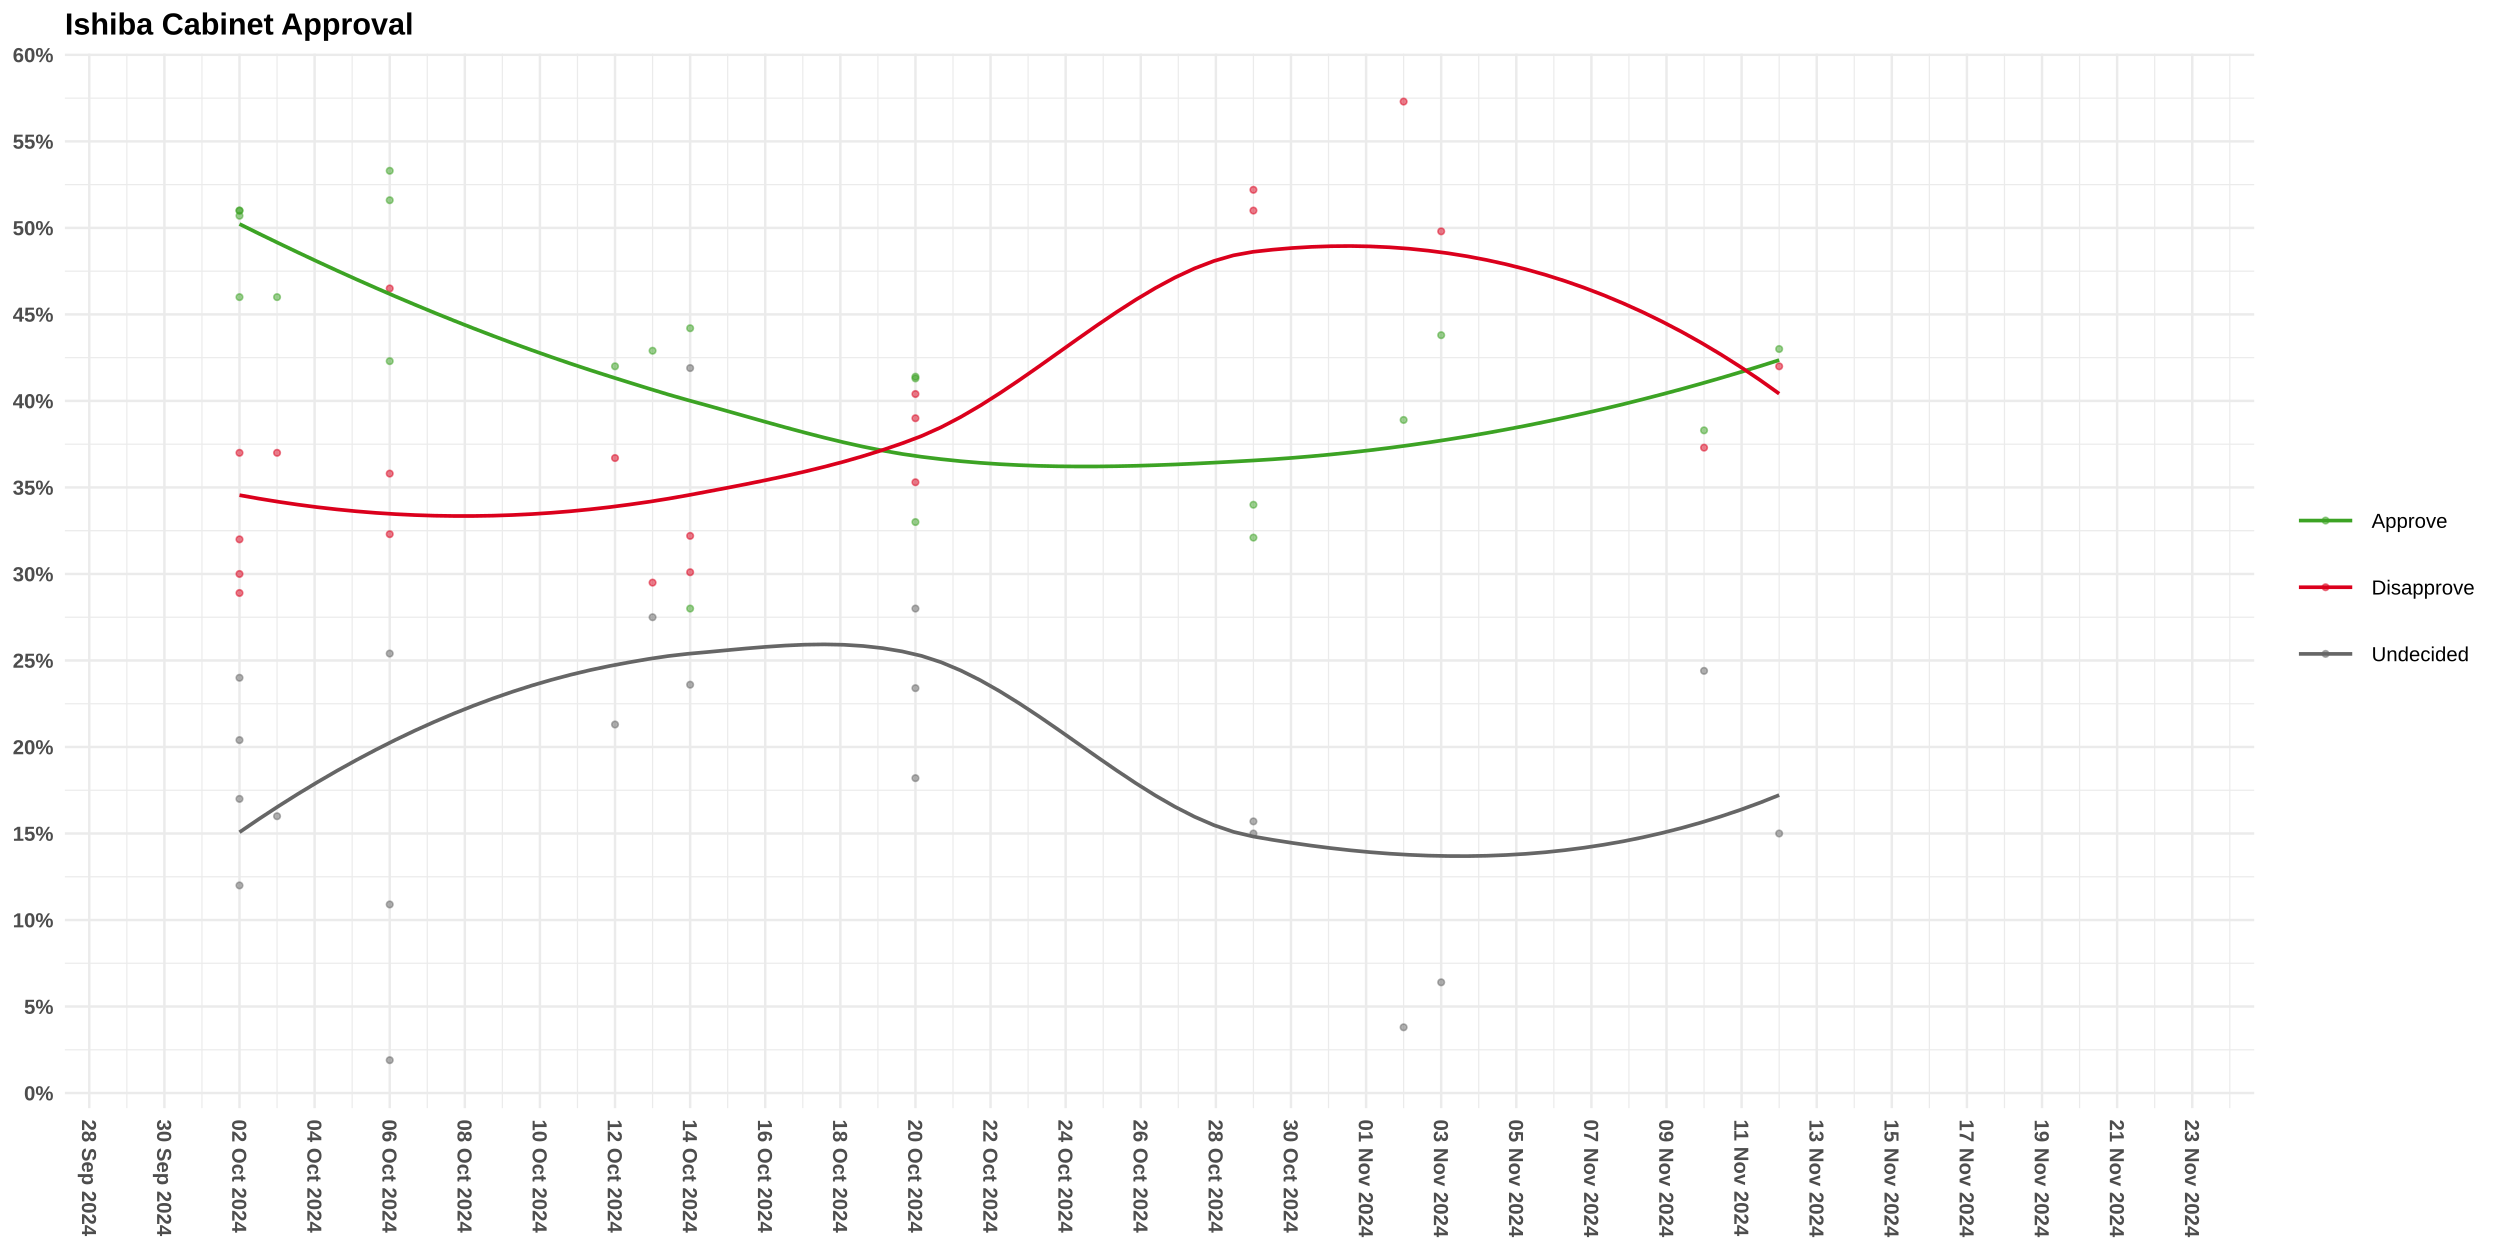
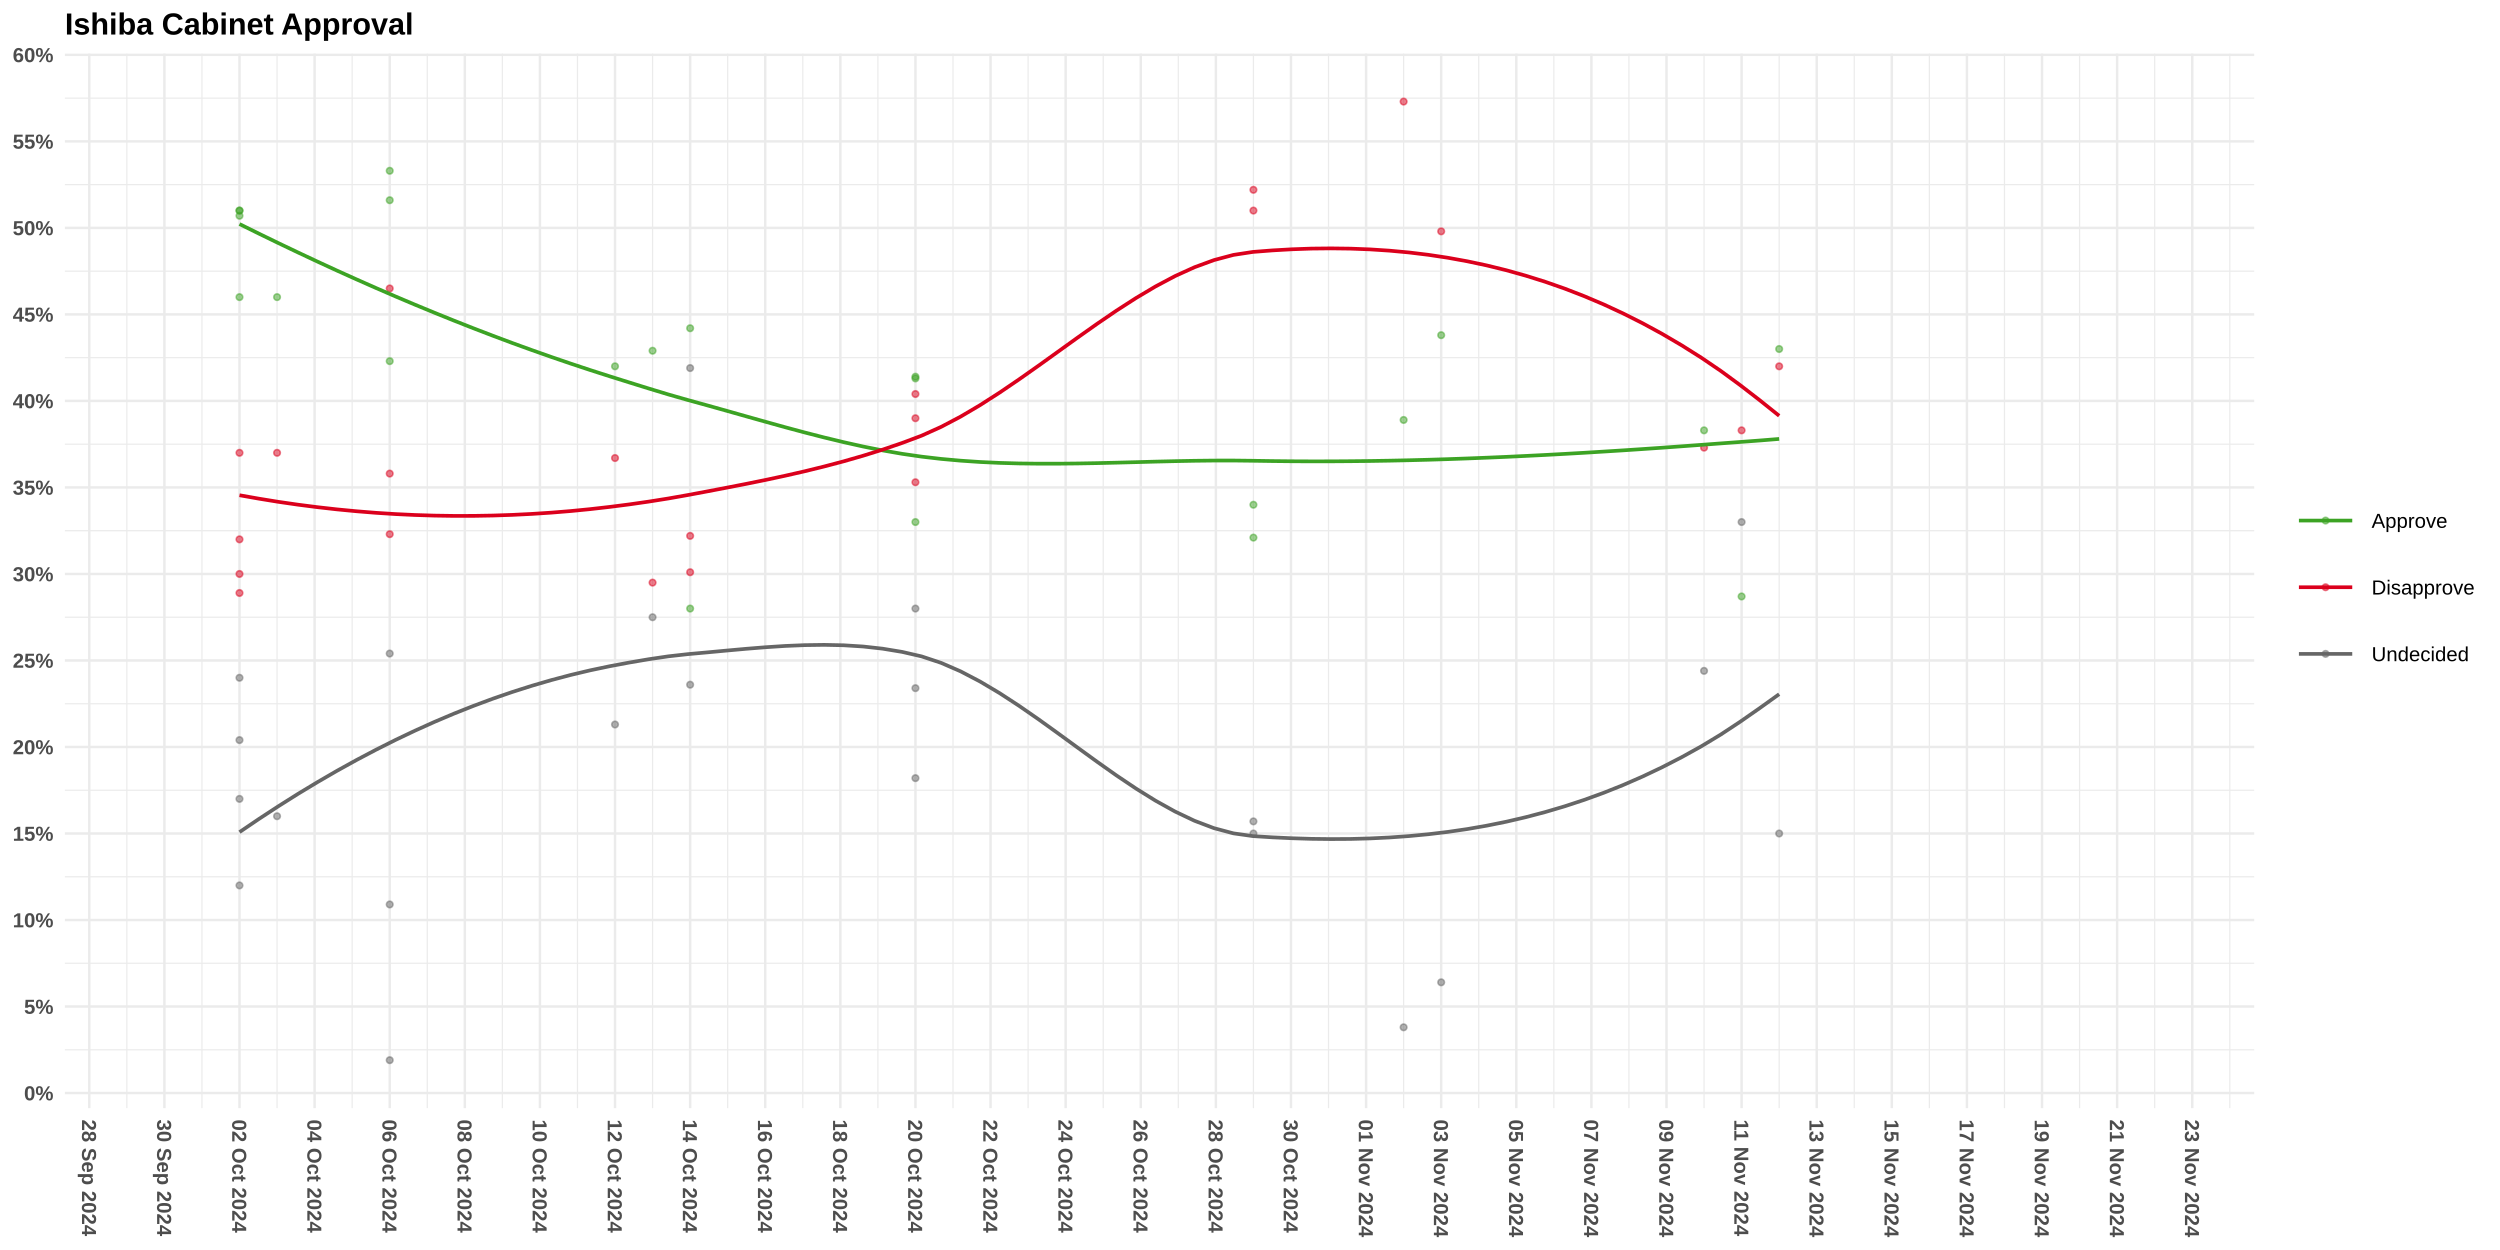
<svg xmlns="http://www.w3.org/2000/svg" class="svglite" width="1080.00pt" height="540.00pt" viewBox="0 0 1080.00 540.00">
  <defs>
    <style type="text/css">
    line, polyline, polygon, path, rect, circle {
      fill: none;
      stroke: #000000;
      stroke-linecap: round;
      stroke-linejoin: round;
      stroke-miterlimit: 10.00;
    }
    text {
      white-space: pre;
    }
  </style>
  </defs>
  <rect width="100%" height="100%" style="stroke: none; fill: #FFFFFF;" />
  <defs>
    <clipPath id="cpMC4wMHwxMDgwLjAwfDAuMDB8NTQwLjAw">
      <rect x="0.00" y="0.00" width="1080.00" height="540.00" />
    </clipPath>
  </defs>
  <g clip-path="url(#cpMC4wMHwxMDgwLjAwfDAuMDB8NTQwLjAw)">
    <rect x="0.00" y="0.00" width="1080.00" height="540.00" style="stroke-width: 1.07; stroke: #FFFFFF; fill: #FFFFFF;" />
  </g>
  <defs>
    <clipPath id="cpMjguMDN8OTczLjgxfDIzLjE4fDQ3OC43MA==">
      <rect x="28.03" y="23.18" width="945.78" height="455.52" />
    </clipPath>
  </defs>
  <g clip-path="url(#cpMjguMDN8OTczLjgxfDIzLjE4fDQ3OC43MA==)">
    <rect x="28.03" y="23.18" width="945.78" height="455.52" style="stroke-width: 1.07; stroke: #FFFFFF; fill: #FFFFFF;" />
    <polyline points="28.03,453.51 973.81,453.51 " style="stroke-width: 0.53; stroke: #EBEBEB; stroke-linecap: butt;" />
    <polyline points="28.03,416.13 973.81,416.13 " style="stroke-width: 0.53; stroke: #EBEBEB; stroke-linecap: butt;" />
    <polyline points="28.03,378.76 973.81,378.76 " style="stroke-width: 0.53; stroke: #EBEBEB; stroke-linecap: butt;" />
    <polyline points="28.03,341.39 973.81,341.39 " style="stroke-width: 0.53; stroke: #EBEBEB; stroke-linecap: butt;" />
    <polyline points="28.03,304.01 973.81,304.01 " style="stroke-width: 0.53; stroke: #EBEBEB; stroke-linecap: butt;" />
    <polyline points="28.03,266.64 973.81,266.64 " style="stroke-width: 0.53; stroke: #EBEBEB; stroke-linecap: butt;" />
    <polyline points="28.03,229.26 973.81,229.26 " style="stroke-width: 0.53; stroke: #EBEBEB; stroke-linecap: butt;" />
    <polyline points="28.03,191.89 973.81,191.89 " style="stroke-width: 0.53; stroke: #EBEBEB; stroke-linecap: butt;" />
    <polyline points="28.03,154.51 973.81,154.51 " style="stroke-width: 0.53; stroke: #EBEBEB; stroke-linecap: butt;" />
    <polyline points="28.03,117.14 973.81,117.14 " style="stroke-width: 0.53; stroke: #EBEBEB; stroke-linecap: butt;" />
    <polyline points="28.03,79.76 973.81,79.76 " style="stroke-width: 0.53; stroke: #EBEBEB; stroke-linecap: butt;" />
    <polyline points="28.03,42.39 973.81,42.39 " style="stroke-width: 0.53; stroke: #EBEBEB; stroke-linecap: butt;" />
    <polyline points="54.80,478.70 54.80,23.18 " style="stroke-width: 0.53; stroke: #EBEBEB; stroke-linecap: butt;" />
    <polyline points="87.24,478.70 87.24,23.18 " style="stroke-width: 0.53; stroke: #EBEBEB; stroke-linecap: butt;" />
    <polyline points="119.69,478.70 119.69,23.18 " style="stroke-width: 0.53; stroke: #EBEBEB; stroke-linecap: butt;" />
    <polyline points="152.13,478.70 152.13,23.18 " style="stroke-width: 0.53; stroke: #EBEBEB; stroke-linecap: butt;" />
    <polyline points="184.58,478.70 184.58,23.18 " style="stroke-width: 0.53; stroke: #EBEBEB; stroke-linecap: butt;" />
    <polyline points="217.02,478.70 217.02,23.18 " style="stroke-width: 0.53; stroke: #EBEBEB; stroke-linecap: butt;" />
    <polyline points="249.47,478.70 249.47,23.18 " style="stroke-width: 0.53; stroke: #EBEBEB; stroke-linecap: butt;" />
    <polyline points="281.91,478.70 281.91,23.18 " style="stroke-width: 0.53; stroke: #EBEBEB; stroke-linecap: butt;" />
    <polyline points="314.36,478.70 314.36,23.18 " style="stroke-width: 0.53; stroke: #EBEBEB; stroke-linecap: butt;" />
    <polyline points="346.81,478.70 346.81,23.18 " style="stroke-width: 0.53; stroke: #EBEBEB; stroke-linecap: butt;" />
    <polyline points="379.25,478.70 379.25,23.18 " style="stroke-width: 0.53; stroke: #EBEBEB; stroke-linecap: butt;" />
    <polyline points="411.70,478.70 411.70,23.18 " style="stroke-width: 0.53; stroke: #EBEBEB; stroke-linecap: butt;" />
    <polyline points="444.14,478.70 444.14,23.18 " style="stroke-width: 0.53; stroke: #EBEBEB; stroke-linecap: butt;" />
    <polyline points="476.59,478.70 476.59,23.18 " style="stroke-width: 0.53; stroke: #EBEBEB; stroke-linecap: butt;" />
    <polyline points="509.03,478.70 509.03,23.18 " style="stroke-width: 0.53; stroke: #EBEBEB; stroke-linecap: butt;" />
    <polyline points="541.48,478.70 541.48,23.18 " style="stroke-width: 0.53; stroke: #EBEBEB; stroke-linecap: butt;" />
    <polyline points="573.92,478.70 573.92,23.18 " style="stroke-width: 0.53; stroke: #EBEBEB; stroke-linecap: butt;" />
    <polyline points="606.37,478.70 606.37,23.18 " style="stroke-width: 0.53; stroke: #EBEBEB; stroke-linecap: butt;" />
    <polyline points="638.81,478.70 638.81,23.18 " style="stroke-width: 0.53; stroke: #EBEBEB; stroke-linecap: butt;" />
    <polyline points="671.26,478.70 671.26,23.18 " style="stroke-width: 0.53; stroke: #EBEBEB; stroke-linecap: butt;" />
    <polyline points="703.70,478.70 703.70,23.18 " style="stroke-width: 0.53; stroke: #EBEBEB; stroke-linecap: butt;" />
    <polyline points="736.15,478.70 736.15,23.18 " style="stroke-width: 0.53; stroke: #EBEBEB; stroke-linecap: butt;" />
    <polyline points="768.60,478.70 768.60,23.18 " style="stroke-width: 0.53; stroke: #EBEBEB; stroke-linecap: butt;" />
    <polyline points="801.04,478.70 801.04,23.18 " style="stroke-width: 0.53; stroke: #EBEBEB; stroke-linecap: butt;" />
    <polyline points="833.49,478.70 833.49,23.18 " style="stroke-width: 0.53; stroke: #EBEBEB; stroke-linecap: butt;" />
    <polyline points="865.93,478.70 865.93,23.18 " style="stroke-width: 0.53; stroke: #EBEBEB; stroke-linecap: butt;" />
    <polyline points="898.38,478.70 898.38,23.18 " style="stroke-width: 0.53; stroke: #EBEBEB; stroke-linecap: butt;" />
    <polyline points="930.82,478.70 930.82,23.18 " style="stroke-width: 0.53; stroke: #EBEBEB; stroke-linecap: butt;" />
    <polyline points="963.27,478.70 963.27,23.18 " style="stroke-width: 0.53; stroke: #EBEBEB; stroke-linecap: butt;" />
    <polyline points="28.03,472.20 973.81,472.20 " style="stroke-width: 1.07; stroke: #EBEBEB; stroke-linecap: butt;" />
    <polyline points="28.03,434.82 973.81,434.82 " style="stroke-width: 1.07; stroke: #EBEBEB; stroke-linecap: butt;" />
    <polyline points="28.03,397.45 973.81,397.45 " style="stroke-width: 1.07; stroke: #EBEBEB; stroke-linecap: butt;" />
    <polyline points="28.03,360.07 973.81,360.07 " style="stroke-width: 1.07; stroke: #EBEBEB; stroke-linecap: butt;" />
    <polyline points="28.03,322.70 973.81,322.70 " style="stroke-width: 1.07; stroke: #EBEBEB; stroke-linecap: butt;" />
    <polyline points="28.03,285.32 973.81,285.32 " style="stroke-width: 1.07; stroke: #EBEBEB; stroke-linecap: butt;" />
    <polyline points="28.03,247.95 973.81,247.95 " style="stroke-width: 1.07; stroke: #EBEBEB; stroke-linecap: butt;" />
    <polyline points="28.03,210.57 973.81,210.57 " style="stroke-width: 1.07; stroke: #EBEBEB; stroke-linecap: butt;" />
    <polyline points="28.03,173.20 973.81,173.20 " style="stroke-width: 1.07; stroke: #EBEBEB; stroke-linecap: butt;" />
    <polyline points="28.03,135.82 973.81,135.82 " style="stroke-width: 1.07; stroke: #EBEBEB; stroke-linecap: butt;" />
    <polyline points="28.03,98.45 973.81,98.45 " style="stroke-width: 1.07; stroke: #EBEBEB; stroke-linecap: butt;" />
    <polyline points="28.03,61.08 973.81,61.08 " style="stroke-width: 1.07; stroke: #EBEBEB; stroke-linecap: butt;" />
    <polyline points="28.03,23.70 973.81,23.70 " style="stroke-width: 1.07; stroke: #EBEBEB; stroke-linecap: butt;" />
    <polyline points="38.57,478.70 38.57,23.18 " style="stroke-width: 1.07; stroke: #EBEBEB; stroke-linecap: butt;" />
    <polyline points="71.02,478.70 71.02,23.18 " style="stroke-width: 1.07; stroke: #EBEBEB; stroke-linecap: butt;" />
    <polyline points="103.46,478.70 103.46,23.18 " style="stroke-width: 1.07; stroke: #EBEBEB; stroke-linecap: butt;" />
    <polyline points="135.91,478.70 135.91,23.18 " style="stroke-width: 1.07; stroke: #EBEBEB; stroke-linecap: butt;" />
    <polyline points="168.36,478.70 168.36,23.18 " style="stroke-width: 1.07; stroke: #EBEBEB; stroke-linecap: butt;" />
    <polyline points="200.80,478.70 200.80,23.18 " style="stroke-width: 1.07; stroke: #EBEBEB; stroke-linecap: butt;" />
    <polyline points="233.25,478.70 233.25,23.18 " style="stroke-width: 1.07; stroke: #EBEBEB; stroke-linecap: butt;" />
    <polyline points="265.69,478.70 265.69,23.18 " style="stroke-width: 1.07; stroke: #EBEBEB; stroke-linecap: butt;" />
    <polyline points="298.14,478.70 298.14,23.18 " style="stroke-width: 1.07; stroke: #EBEBEB; stroke-linecap: butt;" />
    <polyline points="330.58,478.70 330.58,23.18 " style="stroke-width: 1.07; stroke: #EBEBEB; stroke-linecap: butt;" />
    <polyline points="363.03,478.70 363.03,23.18 " style="stroke-width: 1.07; stroke: #EBEBEB; stroke-linecap: butt;" />
    <polyline points="395.47,478.70 395.47,23.18 " style="stroke-width: 1.07; stroke: #EBEBEB; stroke-linecap: butt;" />
    <polyline points="427.92,478.70 427.92,23.18 " style="stroke-width: 1.07; stroke: #EBEBEB; stroke-linecap: butt;" />
    <polyline points="460.36,478.70 460.36,23.18 " style="stroke-width: 1.07; stroke: #EBEBEB; stroke-linecap: butt;" />
    <polyline points="492.81,478.70 492.81,23.18 " style="stroke-width: 1.07; stroke: #EBEBEB; stroke-linecap: butt;" />
    <polyline points="525.26,478.70 525.26,23.18 " style="stroke-width: 1.07; stroke: #EBEBEB; stroke-linecap: butt;" />
    <polyline points="557.70,478.70 557.70,23.18 " style="stroke-width: 1.07; stroke: #EBEBEB; stroke-linecap: butt;" />
    <polyline points="590.15,478.70 590.15,23.18 " style="stroke-width: 1.07; stroke: #EBEBEB; stroke-linecap: butt;" />
    <polyline points="622.59,478.70 622.59,23.18 " style="stroke-width: 1.07; stroke: #EBEBEB; stroke-linecap: butt;" />
    <polyline points="655.04,478.70 655.04,23.18 " style="stroke-width: 1.07; stroke: #EBEBEB; stroke-linecap: butt;" />
    <polyline points="687.48,478.70 687.48,23.18 " style="stroke-width: 1.07; stroke: #EBEBEB; stroke-linecap: butt;" />
    <polyline points="719.93,478.70 719.93,23.18 " style="stroke-width: 1.07; stroke: #EBEBEB; stroke-linecap: butt;" />
    <polyline points="752.37,478.70 752.37,23.18 " style="stroke-width: 1.07; stroke: #EBEBEB; stroke-linecap: butt;" />
    <polyline points="784.82,478.70 784.82,23.18 " style="stroke-width: 1.07; stroke: #EBEBEB; stroke-linecap: butt;" />
    <polyline points="817.26,478.70 817.26,23.18 " style="stroke-width: 1.07; stroke: #EBEBEB; stroke-linecap: butt;" />
    <polyline points="849.71,478.70 849.71,23.18 " style="stroke-width: 1.07; stroke: #EBEBEB; stroke-linecap: butt;" />
    <polyline points="882.15,478.70 882.15,23.18 " style="stroke-width: 1.07; stroke: #EBEBEB; stroke-linecap: butt;" />
    <polyline points="914.60,478.70 914.60,23.18 " style="stroke-width: 1.07; stroke: #EBEBEB; stroke-linecap: butt;" />
    <polyline points="947.05,478.70 947.05,23.18 " style="stroke-width: 1.07; stroke: #EBEBEB; stroke-linecap: butt;" />
    <circle cx="395.47" cy="225.52" r="1.42" style="stroke-width: 0.71; stroke: #3CA324; stroke-opacity: 0.50; fill: #3CA324; fill-opacity: 0.50;" />
    <circle cx="395.47" cy="162.73" r="1.42" style="stroke-width: 0.71; stroke: #3CA324; stroke-opacity: 0.50; fill: #3CA324; fill-opacity: 0.50;" />
    <circle cx="395.47" cy="163.48" r="1.42" style="stroke-width: 0.71; stroke: #3CA324; stroke-opacity: 0.50; fill: #3CA324; fill-opacity: 0.50;" />
    <circle cx="298.14" cy="141.80" r="1.42" style="stroke-width: 0.71; stroke: #3CA324; stroke-opacity: 0.50; fill: #3CA324; fill-opacity: 0.50;" />
    <circle cx="281.91" cy="151.52" r="1.42" style="stroke-width: 0.71; stroke: #3CA324; stroke-opacity: 0.50; fill: #3CA324; fill-opacity: 0.50;" />
    <circle cx="298.14" cy="262.90" r="1.42" style="stroke-width: 0.71; stroke: #3CA324; stroke-opacity: 0.50; fill: #3CA324; fill-opacity: 0.50;" />
    <circle cx="265.69" cy="158.25" r="1.42" style="stroke-width: 0.71; stroke: #3CA324; stroke-opacity: 0.50; fill: #3CA324; fill-opacity: 0.50;" />
    <circle cx="168.36" cy="86.49" r="1.42" style="stroke-width: 0.71; stroke: #3CA324; stroke-opacity: 0.50; fill: #3CA324; fill-opacity: 0.50;" />
    <circle cx="168.36" cy="73.78" r="1.42" style="stroke-width: 0.71; stroke: #3CA324; stroke-opacity: 0.50; fill: #3CA324; fill-opacity: 0.50;" />
    <circle cx="168.36" cy="156.01" r="1.42" style="stroke-width: 0.71; stroke: #3CA324; stroke-opacity: 0.50; fill: #3CA324; fill-opacity: 0.50;" />
    <circle cx="119.69" cy="128.35" r="1.42" style="stroke-width: 0.71; stroke: #3CA324; stroke-opacity: 0.50; fill: #3CA324; fill-opacity: 0.50;" />
    <circle cx="103.46" cy="90.97" r="1.42" style="stroke-width: 0.71; stroke: #3CA324; stroke-opacity: 0.50; fill: #3CA324; fill-opacity: 0.50;" />
    <circle cx="103.46" cy="93.22" r="1.42" style="stroke-width: 0.71; stroke: #3CA324; stroke-opacity: 0.50; fill: #3CA324; fill-opacity: 0.50;" />
    <circle cx="103.46" cy="128.35" r="1.42" style="stroke-width: 0.71; stroke: #3CA324; stroke-opacity: 0.50; fill: #3CA324; fill-opacity: 0.50;" />
    <circle cx="103.46" cy="90.97" r="1.42" style="stroke-width: 0.71; stroke: #3CA324; stroke-opacity: 0.50; fill: #3CA324; fill-opacity: 0.50;" />
    <circle cx="768.60" cy="150.77" r="1.42" style="stroke-width: 0.71; stroke: #3CA324; stroke-opacity: 0.50; fill: #3CA324; fill-opacity: 0.50;" />
+     <circle cx="752.37" cy="257.67" r="1.42" style="stroke-width: 0.71; stroke: #3CA324; stroke-opacity: 0.50; fill: #3CA324; fill-opacity: 0.50;" />
    <circle cx="736.15" cy="185.91" r="1.42" style="stroke-width: 0.71; stroke: #3CA324; stroke-opacity: 0.50; fill: #3CA324; fill-opacity: 0.50;" />
    <circle cx="622.59" cy="144.79" r="1.42" style="stroke-width: 0.71; stroke: #3CA324; stroke-opacity: 0.50; fill: #3CA324; fill-opacity: 0.50;" />
    <circle cx="606.37" cy="181.42" r="1.42" style="stroke-width: 0.71; stroke: #3CA324; stroke-opacity: 0.50; fill: #3CA324; fill-opacity: 0.50;" />
    <circle cx="541.48" cy="218.05" r="1.42" style="stroke-width: 0.71; stroke: #3CA324; stroke-opacity: 0.50; fill: #3CA324; fill-opacity: 0.50;" />
    <circle cx="541.48" cy="232.25" r="1.42" style="stroke-width: 0.71; stroke: #3CA324; stroke-opacity: 0.50; fill: #3CA324; fill-opacity: 0.50;" />
    <circle cx="395.47" cy="180.67" r="1.42" style="stroke-width: 0.71; stroke: #DB001C; stroke-opacity: 0.50; fill: #DB001C; fill-opacity: 0.50;" />
    <circle cx="395.47" cy="170.21" r="1.42" style="stroke-width: 0.71; stroke: #DB001C; stroke-opacity: 0.50; fill: #DB001C; fill-opacity: 0.50;" />
    <circle cx="395.47" cy="208.33" r="1.42" style="stroke-width: 0.71; stroke: #DB001C; stroke-opacity: 0.50; fill: #DB001C; fill-opacity: 0.50;" />
    <circle cx="298.14" cy="231.50" r="1.42" style="stroke-width: 0.71; stroke: #DB001C; stroke-opacity: 0.50; fill: #DB001C; fill-opacity: 0.50;" />
    <circle cx="281.91" cy="251.69" r="1.42" style="stroke-width: 0.71; stroke: #DB001C; stroke-opacity: 0.50; fill: #DB001C; fill-opacity: 0.50;" />
    <circle cx="298.14" cy="247.20" r="1.42" style="stroke-width: 0.71; stroke: #DB001C; stroke-opacity: 0.50; fill: #DB001C; fill-opacity: 0.50;" />
    <circle cx="265.69" cy="197.87" r="1.42" style="stroke-width: 0.71; stroke: #DB001C; stroke-opacity: 0.50; fill: #DB001C; fill-opacity: 0.50;" />
    <circle cx="168.36" cy="124.61" r="1.42" style="stroke-width: 0.71; stroke: #DB001C; stroke-opacity: 0.50; fill: #DB001C; fill-opacity: 0.50;" />
    <circle cx="168.36" cy="204.59" r="1.42" style="stroke-width: 0.71; stroke: #DB001C; stroke-opacity: 0.50; fill: #DB001C; fill-opacity: 0.50;" />
    <circle cx="168.36" cy="230.76" r="1.42" style="stroke-width: 0.71; stroke: #DB001C; stroke-opacity: 0.50; fill: #DB001C; fill-opacity: 0.50;" />
    <circle cx="119.69" cy="195.62" r="1.42" style="stroke-width: 0.71; stroke: #DB001C; stroke-opacity: 0.50; fill: #DB001C; fill-opacity: 0.50;" />
    <circle cx="103.46" cy="195.62" r="1.42" style="stroke-width: 0.71; stroke: #DB001C; stroke-opacity: 0.50; fill: #DB001C; fill-opacity: 0.50;" />
    <circle cx="103.46" cy="256.17" r="1.42" style="stroke-width: 0.71; stroke: #DB001C; stroke-opacity: 0.50; fill: #DB001C; fill-opacity: 0.50;" />
    <circle cx="103.46" cy="247.95" r="1.42" style="stroke-width: 0.71; stroke: #DB001C; stroke-opacity: 0.50; fill: #DB001C; fill-opacity: 0.50;" />
    <circle cx="103.46" cy="233.00" r="1.42" style="stroke-width: 0.71; stroke: #DB001C; stroke-opacity: 0.50; fill: #DB001C; fill-opacity: 0.50;" />
    <circle cx="768.60" cy="158.25" r="1.42" style="stroke-width: 0.71; stroke: #DB001C; stroke-opacity: 0.50; fill: #DB001C; fill-opacity: 0.50;" />
+     <circle cx="752.37" cy="185.91" r="1.42" style="stroke-width: 0.71; stroke: #DB001C; stroke-opacity: 0.50; fill: #DB001C; fill-opacity: 0.50;" />
    <circle cx="736.15" cy="193.38" r="1.42" style="stroke-width: 0.71; stroke: #DB001C; stroke-opacity: 0.50; fill: #DB001C; fill-opacity: 0.50;" />
    <circle cx="622.59" cy="99.94" r="1.42" style="stroke-width: 0.71; stroke: #DB001C; stroke-opacity: 0.50; fill: #DB001C; fill-opacity: 0.50;" />
    <circle cx="606.37" cy="43.88" r="1.42" style="stroke-width: 0.71; stroke: #DB001C; stroke-opacity: 0.50; fill: #DB001C; fill-opacity: 0.50;" />
    <circle cx="541.48" cy="90.97" r="1.42" style="stroke-width: 0.71; stroke: #DB001C; stroke-opacity: 0.50; fill: #DB001C; fill-opacity: 0.50;" />
    <circle cx="541.48" cy="82.00" r="1.42" style="stroke-width: 0.71; stroke: #DB001C; stroke-opacity: 0.50; fill: #DB001C; fill-opacity: 0.50;" />
    <circle cx="395.47" cy="262.90" r="1.42" style="stroke-width: 0.71; stroke: #666666; stroke-opacity: 0.50; fill: #666666; fill-opacity: 0.50;" />
    <circle cx="395.47" cy="336.15" r="1.42" style="stroke-width: 0.71; stroke: #666666; stroke-opacity: 0.50; fill: #666666; fill-opacity: 0.50;" />
    <circle cx="395.47" cy="297.28" r="1.42" style="stroke-width: 0.71; stroke: #666666; stroke-opacity: 0.50; fill: #666666; fill-opacity: 0.50;" />
    <circle cx="298.14" cy="295.79" r="1.42" style="stroke-width: 0.71; stroke: #666666; stroke-opacity: 0.50; fill: #666666; fill-opacity: 0.50;" />
    <circle cx="281.91" cy="266.64" r="1.42" style="stroke-width: 0.71; stroke: #666666; stroke-opacity: 0.50; fill: #666666; fill-opacity: 0.50;" />
    <circle cx="298.14" cy="159.00" r="1.42" style="stroke-width: 0.71; stroke: #666666; stroke-opacity: 0.50; fill: #666666; fill-opacity: 0.50;" />
    <circle cx="265.69" cy="312.98" r="1.42" style="stroke-width: 0.71; stroke: #666666; stroke-opacity: 0.50; fill: #666666; fill-opacity: 0.50;" />
    <circle cx="168.36" cy="457.99" r="1.42" style="stroke-width: 0.71; stroke: #666666; stroke-opacity: 0.50; fill: #666666; fill-opacity: 0.50;" />
    <circle cx="168.36" cy="390.72" r="1.42" style="stroke-width: 0.71; stroke: #666666; stroke-opacity: 0.50; fill: #666666; fill-opacity: 0.50;" />
    <circle cx="168.36" cy="282.33" r="1.42" style="stroke-width: 0.71; stroke: #666666; stroke-opacity: 0.50; fill: #666666; fill-opacity: 0.50;" />
    <circle cx="119.69" cy="352.60" r="1.42" style="stroke-width: 0.71; stroke: #666666; stroke-opacity: 0.50; fill: #666666; fill-opacity: 0.50;" />
    <circle cx="103.46" cy="382.50" r="1.42" style="stroke-width: 0.71; stroke: #666666; stroke-opacity: 0.50; fill: #666666; fill-opacity: 0.50;" />
    <circle cx="103.46" cy="319.71" r="1.42" style="stroke-width: 0.71; stroke: #666666; stroke-opacity: 0.50; fill: #666666; fill-opacity: 0.50;" />
    <circle cx="103.46" cy="292.80" r="1.42" style="stroke-width: 0.71; stroke: #666666; stroke-opacity: 0.50; fill: #666666; fill-opacity: 0.50;" />
    <circle cx="103.46" cy="345.12" r="1.42" style="stroke-width: 0.71; stroke: #666666; stroke-opacity: 0.50; fill: #666666; fill-opacity: 0.50;" />
    <circle cx="768.60" cy="360.07" r="1.42" style="stroke-width: 0.71; stroke: #666666; stroke-opacity: 0.50; fill: #666666; fill-opacity: 0.50;" />
+     <circle cx="752.37" cy="225.52" r="1.42" style="stroke-width: 0.71; stroke: #666666; stroke-opacity: 0.50; fill: #666666; fill-opacity: 0.50;" />
    <circle cx="736.15" cy="289.81" r="1.42" style="stroke-width: 0.71; stroke: #666666; stroke-opacity: 0.50; fill: #666666; fill-opacity: 0.50;" />
    <circle cx="622.59" cy="424.36" r="1.42" style="stroke-width: 0.71; stroke: #666666; stroke-opacity: 0.50; fill: #666666; fill-opacity: 0.50;" />
    <circle cx="606.37" cy="443.79" r="1.42" style="stroke-width: 0.71; stroke: #666666; stroke-opacity: 0.50; fill: #666666; fill-opacity: 0.50;" />
    <circle cx="541.48" cy="360.07" r="1.42" style="stroke-width: 0.71; stroke: #666666; stroke-opacity: 0.50; fill: #666666; fill-opacity: 0.50;" />
    <circle cx="541.48" cy="354.84" r="1.42" style="stroke-width: 0.71; stroke: #666666; stroke-opacity: 0.50; fill: #666666; fill-opacity: 0.50;" />
-     <polyline points="103.46,96.78 111.88,100.95 120.30,105.03 128.72,109.06 137.14,113.01 145.56,116.89 153.98,120.69 162.40,124.41 170.82,128.06 179.24,131.62 187.66,135.11 196.08,138.51 204.50,141.83 212.92,145.06 221.34,148.21 229.76,151.27 238.17,154.24 246.59,157.12 255.01,159.91 263.43,162.61 271.85,165.25 280.27,167.87 288.69,170.43 297.11,172.84 305.53,175.15 313.95,177.52 322.37,179.90 330.79,182.28 339.21,184.62 347.63,186.88 356.05,189.05 364.47,191.09 372.88,192.97 381.30,194.65 389.72,196.12 398.14,197.34 406.56,198.36 414.98,199.23 423.40,199.94 431.82,200.51 440.24,200.94 448.66,201.25 457.08,201.44 465.50,201.52 473.92,201.51 482.34,201.40 490.76,201.22 499.18,200.96 507.60,200.65 516.01,200.28 524.43,199.86 532.85,199.41 541.27,198.94 549.69,198.42 558.11,197.81 566.53,197.11 574.95,196.33 583.37,195.46 591.79,194.51 600.21,193.48 608.63,192.36 617.05,191.16 625.47,189.87 633.89,188.51 642.31,187.06 650.72,185.52 659.14,183.91 667.56,182.21 675.98,180.43 684.40,178.57 692.82,176.63 701.24,174.61 709.66,172.50 718.08,170.32 726.50,168.06 734.92,165.72 743.34,163.30 751.76,160.80 760.18,158.22 768.60,155.56 " style="stroke-width: 1.60; stroke: #3CA324; stroke-linecap: butt;" />
-     <polyline points="103.46,213.91 111.88,215.41 120.30,216.78 128.72,218.01 137.14,219.11 145.56,220.06 153.98,220.88 162.40,221.56 170.82,222.10 179.24,222.51 187.66,222.78 196.08,222.91 204.50,222.91 212.92,222.77 221.34,222.49 229.76,222.08 238.17,221.53 246.59,220.85 255.01,220.02 263.43,219.07 271.85,217.98 280.27,216.78 288.69,215.44 297.11,213.96 305.53,212.37 313.95,210.78 322.37,209.14 330.79,207.43 339.21,205.64 347.63,203.73 356.05,201.67 364.47,199.45 372.88,197.03 381.30,194.40 389.72,191.52 398.14,188.35 406.56,184.57 414.98,180.17 423.40,175.25 431.82,169.92 440.24,164.27 448.66,158.41 457.08,152.43 465.50,146.45 473.92,140.55 482.34,134.84 490.76,129.43 499.18,124.41 507.60,119.89 516.01,115.97 524.43,112.74 532.85,110.31 541.27,108.79 549.69,107.87 558.11,107.15 566.53,106.65 574.95,106.36 583.37,106.28 591.79,106.44 600.21,106.82 608.63,107.43 617.05,108.29 625.47,109.39 633.89,110.73 642.31,112.33 650.72,114.19 659.14,116.32 667.56,118.71 675.98,121.37 684.40,124.31 692.82,127.53 701.24,131.05 709.66,134.85 718.08,138.95 726.50,143.35 734.92,148.06 743.34,153.08 751.76,158.42 760.18,164.08 768.60,170.07 " style="stroke-width: 1.60; stroke: #DB001C; stroke-linecap: butt;" />
-     <polyline points="103.46,359.52 111.88,353.79 120.30,348.28 128.72,342.97 137.14,337.88 145.56,332.99 153.98,328.32 162.40,323.87 170.82,319.63 179.24,315.61 187.66,311.82 196.08,308.24 204.50,304.88 212.92,301.75 221.34,298.84 229.76,296.15 238.17,293.70 246.59,291.47 255.01,289.46 263.43,287.69 271.85,286.11 280.27,284.66 288.69,283.41 297.11,282.45 305.53,281.69 313.95,280.90 322.37,280.13 330.79,279.44 339.21,278.88 347.63,278.50 356.05,278.37 364.47,278.54 372.88,279.07 381.30,280.00 389.72,281.40 398.14,283.35 406.56,286.09 414.98,289.62 423.40,293.82 431.82,298.59 440.24,303.81 448.66,309.37 457.08,315.16 465.50,321.07 473.92,326.99 482.34,332.80 490.76,338.41 499.18,343.69 507.60,348.53 516.01,352.83 524.43,356.48 532.85,359.36 541.27,361.35 549.69,362.80 558.11,364.12 566.53,365.32 574.95,366.39 583.37,367.33 591.79,368.13 600.21,368.78 608.63,369.28 617.05,369.63 625.47,369.81 633.89,369.84 642.31,369.69 650.72,369.36 659.14,368.86 667.56,368.17 675.98,367.28 684.40,366.20 692.82,364.92 701.24,363.44 709.66,361.74 718.08,359.82 726.50,357.68 734.92,355.32 743.34,352.72 751.76,349.89 760.18,346.81 768.60,343.48 " style="stroke-width: 1.60; stroke: #666666; stroke-linecap: butt;" />
+     <polyline points="103.46,96.79 111.88,100.95 120.30,105.04 128.72,109.06 137.14,113.01 145.56,116.89 153.98,120.68 162.40,124.41 170.82,128.05 179.24,131.61 187.66,135.09 196.08,138.49 204.50,141.81 212.92,145.04 221.34,148.19 229.76,151.24 238.17,154.21 246.59,157.09 255.01,159.88 263.43,162.58 271.85,165.22 280.27,167.84 288.69,170.39 297.11,172.80 305.53,175.12 313.95,177.48 322.37,179.86 330.79,182.23 339.21,184.57 347.63,186.83 356.05,188.99 364.47,191.02 372.88,192.90 381.30,194.58 389.72,196.05 398.14,197.27 406.56,198.25 414.98,199.01 423.40,199.58 431.82,199.97 440.24,200.21 448.66,200.31 457.08,200.31 465.50,200.22 473.92,200.07 482.34,199.87 490.76,199.65 499.18,199.42 507.60,199.22 516.01,199.06 524.43,198.96 532.85,198.95 541.27,199.05 549.69,199.18 558.11,199.27 566.53,199.31 574.95,199.30 583.37,199.24 591.79,199.15 600.21,199.01 608.63,198.83 617.05,198.61 625.47,198.35 633.89,198.05 642.31,197.72 650.72,197.36 659.14,196.96 667.56,196.54 675.98,196.08 684.40,195.60 692.82,195.08 701.24,194.55 709.66,193.99 718.08,193.41 726.50,192.80 734.92,192.18 743.34,191.55 751.76,190.93 760.18,190.30 768.60,189.62 " style="stroke-width: 1.60; stroke: #3CA324; stroke-linecap: butt;" />
+     <polyline points="103.46,213.94 111.88,215.43 120.30,216.80 128.72,218.02 137.14,219.10 145.56,220.05 153.98,220.86 162.40,221.54 170.82,222.08 179.24,222.48 187.66,222.74 196.08,222.87 204.50,222.86 212.92,222.71 221.34,222.43 229.76,222.01 238.17,221.46 246.59,220.77 255.01,219.94 263.43,218.98 271.85,217.90 280.27,216.69 288.69,215.35 297.11,213.86 305.53,212.28 313.95,210.67 322.37,209.03 330.79,207.32 339.21,205.51 347.63,203.59 356.05,201.52 364.47,199.29 372.88,196.87 381.30,194.24 389.72,191.36 398.14,188.20 406.56,184.41 414.98,179.98 423.40,175.01 431.82,169.61 440.24,163.89 448.66,157.96 457.08,151.91 465.50,145.86 473.92,139.91 482.34,134.17 490.76,128.75 499.18,123.75 507.60,119.28 516.01,115.45 524.43,112.36 532.85,110.12 541.27,108.83 549.69,108.17 558.11,107.69 566.53,107.39 574.95,107.30 583.37,107.41 591.79,107.73 600.21,108.28 608.63,109.06 617.05,110.08 625.47,111.35 633.89,112.88 642.31,114.67 650.72,116.74 659.14,119.10 667.56,121.74 675.98,124.69 684.40,127.95 692.82,131.52 701.24,135.43 709.66,139.67 718.08,144.25 726.50,149.19 734.92,154.49 743.34,160.21 751.76,166.38 760.18,172.88 768.60,179.62 " style="stroke-width: 1.60; stroke: #DB001C; stroke-linecap: butt;" />
+     <polyline points="103.46,359.48 111.88,353.77 120.30,348.27 128.72,342.96 137.14,337.88 145.56,333.00 153.98,328.34 162.40,323.90 170.82,319.67 179.24,315.66 187.66,311.87 196.08,308.30 204.50,304.96 212.92,301.83 221.34,298.93 229.76,296.25 238.17,293.80 246.59,291.57 255.01,289.57 263.43,287.80 271.85,286.22 280.27,284.78 288.69,283.54 297.11,282.59 305.53,281.83 313.95,281.04 322.37,280.28 330.79,279.60 339.21,279.05 347.63,278.70 356.05,278.58 364.47,278.76 372.88,279.29 381.30,280.23 389.72,281.62 398.14,283.56 406.56,286.36 414.98,290.02 423.40,294.43 431.82,299.43 440.24,304.92 448.66,310.75 457.08,316.81 465.50,322.95 473.92,329.06 482.34,335.01 490.76,340.66 499.18,345.89 507.60,350.57 516.01,354.57 524.43,357.76 532.85,360.01 541.27,361.20 549.69,361.73 558.11,362.12 566.53,362.38 574.95,362.48 583.37,362.43 591.79,362.20 600.21,361.79 608.63,361.19 617.05,360.39 625.47,359.38 633.89,358.15 642.31,356.68 650.72,354.98 659.14,353.02 667.56,350.80 675.98,348.31 684.40,345.54 692.82,342.48 701.24,339.11 709.66,335.43 718.08,331.43 726.50,327.10 734.92,322.43 743.34,317.34 751.76,311.79 760.18,305.92 768.60,299.88 " style="stroke-width: 1.60; stroke: #666666; stroke-linecap: butt;" />
  </g>
  <g clip-path="url(#cpMC4wMHwxMDgwLjAwfDAuMDB8NTQwLjAw)">
    <text x="23.10" y="475.35" text-anchor="end" style="font-size: 8.80px; font-weight: bold;fill: #4D4D4D; font-family: &quot;Arial&quot;;" textLength="12.72px" lengthAdjust="spacingAndGlyphs">0%</text>
    <text x="23.10" y="437.97" text-anchor="end" style="font-size: 8.80px; font-weight: bold;fill: #4D4D4D; font-family: &quot;Arial&quot;;" textLength="12.72px" lengthAdjust="spacingAndGlyphs">5%</text>
    <text x="23.10" y="400.60" text-anchor="end" style="font-size: 8.80px; font-weight: bold;fill: #4D4D4D; font-family: &quot;Arial&quot;;" textLength="17.62px" lengthAdjust="spacingAndGlyphs">10%</text>
    <text x="23.10" y="363.22" text-anchor="end" style="font-size: 8.80px; font-weight: bold;fill: #4D4D4D; font-family: &quot;Arial&quot;;" textLength="17.62px" lengthAdjust="spacingAndGlyphs">15%</text>
    <text x="23.10" y="325.85" text-anchor="end" style="font-size: 8.80px; font-weight: bold;fill: #4D4D4D; font-family: &quot;Arial&quot;;" textLength="17.62px" lengthAdjust="spacingAndGlyphs">20%</text>
    <text x="23.10" y="288.47" text-anchor="end" style="font-size: 8.80px; font-weight: bold;fill: #4D4D4D; font-family: &quot;Arial&quot;;" textLength="17.62px" lengthAdjust="spacingAndGlyphs">25%</text>
    <text x="23.10" y="251.10" text-anchor="end" style="font-size: 8.80px; font-weight: bold;fill: #4D4D4D; font-family: &quot;Arial&quot;;" textLength="17.62px" lengthAdjust="spacingAndGlyphs">30%</text>
    <text x="23.10" y="213.72" text-anchor="end" style="font-size: 8.80px; font-weight: bold;fill: #4D4D4D; font-family: &quot;Arial&quot;;" textLength="17.62px" lengthAdjust="spacingAndGlyphs">35%</text>
    <text x="23.10" y="176.35" text-anchor="end" style="font-size: 8.80px; font-weight: bold;fill: #4D4D4D; font-family: &quot;Arial&quot;;" textLength="17.62px" lengthAdjust="spacingAndGlyphs">40%</text>
    <text x="23.10" y="138.97" text-anchor="end" style="font-size: 8.80px; font-weight: bold;fill: #4D4D4D; font-family: &quot;Arial&quot;;" textLength="17.62px" lengthAdjust="spacingAndGlyphs">45%</text>
    <text x="23.10" y="101.60" text-anchor="end" style="font-size: 8.80px; font-weight: bold;fill: #4D4D4D; font-family: &quot;Arial&quot;;" textLength="17.62px" lengthAdjust="spacingAndGlyphs">50%</text>
    <text x="23.10" y="64.23" text-anchor="end" style="font-size: 8.80px; font-weight: bold;fill: #4D4D4D; font-family: &quot;Arial&quot;;" textLength="17.62px" lengthAdjust="spacingAndGlyphs">55%</text>
    <text x="23.10" y="26.85" text-anchor="end" style="font-size: 8.80px; font-weight: bold;fill: #4D4D4D; font-family: &quot;Arial&quot;;" textLength="17.62px" lengthAdjust="spacingAndGlyphs">60%</text>
    <text transform="translate(35.42,483.63) rotate(90)" style="font-size: 8.80px; font-weight: bold;fill: #4D4D4D; font-family: &quot;Arial&quot;;" textLength="50.41px" lengthAdjust="spacingAndGlyphs">28 Sep 2024</text>
    <text transform="translate(67.87,483.63) rotate(90)" style="font-size: 8.80px; font-weight: bold;fill: #4D4D4D; font-family: &quot;Arial&quot;;" textLength="50.41px" lengthAdjust="spacingAndGlyphs">30 Sep 2024</text>
    <text transform="translate(100.31,483.63) rotate(90)" style="font-size: 8.80px; font-weight: bold;fill: #4D4D4D; font-family: &quot;Arial&quot;;" textLength="48.95px" lengthAdjust="spacingAndGlyphs">02 Oct 2024</text>
    <text transform="translate(132.76,483.63) rotate(90)" style="font-size: 8.80px; font-weight: bold;fill: #4D4D4D; font-family: &quot;Arial&quot;;" textLength="48.95px" lengthAdjust="spacingAndGlyphs">04 Oct 2024</text>
    <text transform="translate(165.21,483.63) rotate(90)" style="font-size: 8.80px; font-weight: bold;fill: #4D4D4D; font-family: &quot;Arial&quot;;" textLength="48.95px" lengthAdjust="spacingAndGlyphs">06 Oct 2024</text>
    <text transform="translate(197.65,483.63) rotate(90)" style="font-size: 8.80px; font-weight: bold;fill: #4D4D4D; font-family: &quot;Arial&quot;;" textLength="48.95px" lengthAdjust="spacingAndGlyphs">08 Oct 2024</text>
    <text transform="translate(230.10,483.63) rotate(90)" style="font-size: 8.80px; font-weight: bold;fill: #4D4D4D; font-family: &quot;Arial&quot;;" textLength="48.95px" lengthAdjust="spacingAndGlyphs">10 Oct 2024</text>
    <text transform="translate(262.54,483.63) rotate(90)" style="font-size: 8.80px; font-weight: bold;fill: #4D4D4D; font-family: &quot;Arial&quot;;" textLength="48.95px" lengthAdjust="spacingAndGlyphs">12 Oct 2024</text>
    <text transform="translate(294.99,483.63) rotate(90)" style="font-size: 8.80px; font-weight: bold;fill: #4D4D4D; font-family: &quot;Arial&quot;;" textLength="48.95px" lengthAdjust="spacingAndGlyphs">14 Oct 2024</text>
    <text transform="translate(327.43,483.63) rotate(90)" style="font-size: 8.80px; font-weight: bold;fill: #4D4D4D; font-family: &quot;Arial&quot;;" textLength="48.95px" lengthAdjust="spacingAndGlyphs">16 Oct 2024</text>
    <text transform="translate(359.88,483.63) rotate(90)" style="font-size: 8.80px; font-weight: bold;fill: #4D4D4D; font-family: &quot;Arial&quot;;" textLength="48.95px" lengthAdjust="spacingAndGlyphs">18 Oct 2024</text>
    <text transform="translate(392.32,483.63) rotate(90)" style="font-size: 8.80px; font-weight: bold;fill: #4D4D4D; font-family: &quot;Arial&quot;;" textLength="48.95px" lengthAdjust="spacingAndGlyphs">20 Oct 2024</text>
    <text transform="translate(424.77,483.63) rotate(90)" style="font-size: 8.80px; font-weight: bold;fill: #4D4D4D; font-family: &quot;Arial&quot;;" textLength="48.95px" lengthAdjust="spacingAndGlyphs">22 Oct 2024</text>
    <text transform="translate(457.21,483.63) rotate(90)" style="font-size: 8.80px; font-weight: bold;fill: #4D4D4D; font-family: &quot;Arial&quot;;" textLength="48.95px" lengthAdjust="spacingAndGlyphs">24 Oct 2024</text>
    <text transform="translate(489.66,483.63) rotate(90)" style="font-size: 8.80px; font-weight: bold;fill: #4D4D4D; font-family: &quot;Arial&quot;;" textLength="48.95px" lengthAdjust="spacingAndGlyphs">26 Oct 2024</text>
    <text transform="translate(522.11,483.63) rotate(90)" style="font-size: 8.80px; font-weight: bold;fill: #4D4D4D; font-family: &quot;Arial&quot;;" textLength="48.95px" lengthAdjust="spacingAndGlyphs">28 Oct 2024</text>
    <text transform="translate(554.55,483.63) rotate(90)" style="font-size: 8.80px; font-weight: bold;fill: #4D4D4D; font-family: &quot;Arial&quot;;" textLength="48.95px" lengthAdjust="spacingAndGlyphs">30 Oct 2024</text>
    <text transform="translate(587.00,483.63) rotate(90)" style="font-size: 8.80px; font-weight: bold;fill: #4D4D4D; font-family: &quot;Arial&quot;;" textLength="50.89px" lengthAdjust="spacingAndGlyphs">01 Nov 2024</text>
    <text transform="translate(619.44,483.63) rotate(90)" style="font-size: 8.80px; font-weight: bold;fill: #4D4D4D; font-family: &quot;Arial&quot;;" textLength="50.89px" lengthAdjust="spacingAndGlyphs">03 Nov 2024</text>
    <text transform="translate(651.89,483.63) rotate(90)" style="font-size: 8.80px; font-weight: bold;fill: #4D4D4D; font-family: &quot;Arial&quot;;" textLength="50.89px" lengthAdjust="spacingAndGlyphs">05 Nov 2024</text>
    <text transform="translate(684.33,483.63) rotate(90)" style="font-size: 8.80px; font-weight: bold;fill: #4D4D4D; font-family: &quot;Arial&quot;;" textLength="50.89px" lengthAdjust="spacingAndGlyphs">07 Nov 2024</text>
    <text transform="translate(716.78,483.63) rotate(90)" style="font-size: 8.80px; font-weight: bold;fill: #4D4D4D; font-family: &quot;Arial&quot;;" textLength="50.89px" lengthAdjust="spacingAndGlyphs">09 Nov 2024</text>
    <text transform="translate(749.22,483.63) rotate(90)" style="font-size: 8.80px; font-weight: bold;fill: #4D4D4D; font-family: &quot;Arial&quot;;" textLength="50.41px" lengthAdjust="spacingAndGlyphs">11 Nov 2024</text>
    <text transform="translate(781.67,483.63) rotate(90)" style="font-size: 8.80px; font-weight: bold;fill: #4D4D4D; font-family: &quot;Arial&quot;;" textLength="50.89px" lengthAdjust="spacingAndGlyphs">13 Nov 2024</text>
    <text transform="translate(814.11,483.63) rotate(90)" style="font-size: 8.80px; font-weight: bold;fill: #4D4D4D; font-family: &quot;Arial&quot;;" textLength="50.89px" lengthAdjust="spacingAndGlyphs">15 Nov 2024</text>
    <text transform="translate(846.56,483.63) rotate(90)" style="font-size: 8.80px; font-weight: bold;fill: #4D4D4D; font-family: &quot;Arial&quot;;" textLength="50.89px" lengthAdjust="spacingAndGlyphs">17 Nov 2024</text>
    <text transform="translate(879.00,483.63) rotate(90)" style="font-size: 8.80px; font-weight: bold;fill: #4D4D4D; font-family: &quot;Arial&quot;;" textLength="50.89px" lengthAdjust="spacingAndGlyphs">19 Nov 2024</text>
    <text transform="translate(911.45,483.63) rotate(90)" style="font-size: 8.80px; font-weight: bold;fill: #4D4D4D; font-family: &quot;Arial&quot;;" textLength="50.89px" lengthAdjust="spacingAndGlyphs">21 Nov 2024</text>
    <text transform="translate(943.90,483.63) rotate(90)" style="font-size: 8.80px; font-weight: bold;fill: #4D4D4D; font-family: &quot;Arial&quot;;" textLength="50.89px" lengthAdjust="spacingAndGlyphs">23 Nov 2024</text>
    <circle cx="1004.65" cy="224.88" r="1.42" style="stroke-width: 0.71; stroke: #3CA324; stroke-opacity: 0.50; fill: #3CA324; fill-opacity: 0.50;" />
    <line x1="993.13" y1="224.88" x2="1016.17" y2="224.88" style="stroke-width: 1.60; stroke: #3CA324; stroke-linecap: butt;" />
    <circle cx="1004.65" cy="253.68" r="1.42" style="stroke-width: 0.71; stroke: #DB001C; stroke-opacity: 0.50; fill: #DB001C; fill-opacity: 0.50;" />
    <line x1="993.13" y1="253.68" x2="1016.17" y2="253.68" style="stroke-width: 1.60; stroke: #DB001C; stroke-linecap: butt;" />
    <circle cx="1004.65" cy="282.48" r="1.42" style="stroke-width: 0.71; stroke: #666666; stroke-opacity: 0.50; fill: #666666; fill-opacity: 0.50;" />
    <line x1="993.13" y1="282.48" x2="1016.17" y2="282.48" style="stroke-width: 1.60; stroke: #666666; stroke-linecap: butt;" />
    <text x="1024.53" y="228.03" style="font-size: 8.80px; font-family: &quot;Arial&quot;;" textLength="32.78px" lengthAdjust="spacingAndGlyphs">Approve</text>
    <text x="1024.53" y="256.83" style="font-size: 8.80px; font-family: &quot;Arial&quot;;" textLength="44.51px" lengthAdjust="spacingAndGlyphs">Disapprove</text>
    <text x="1024.53" y="285.63" style="font-size: 8.80px; font-family: &quot;Arial&quot;;" textLength="42.08px" lengthAdjust="spacingAndGlyphs">Undecided</text>
    <text x="28.03" y="14.93" style="font-size: 13.20px; font-weight: bold; font-family: &quot;Arial&quot;;" textLength="150.49px" lengthAdjust="spacingAndGlyphs">Ishiba Cabinet Approval</text>
  </g>
</svg>
